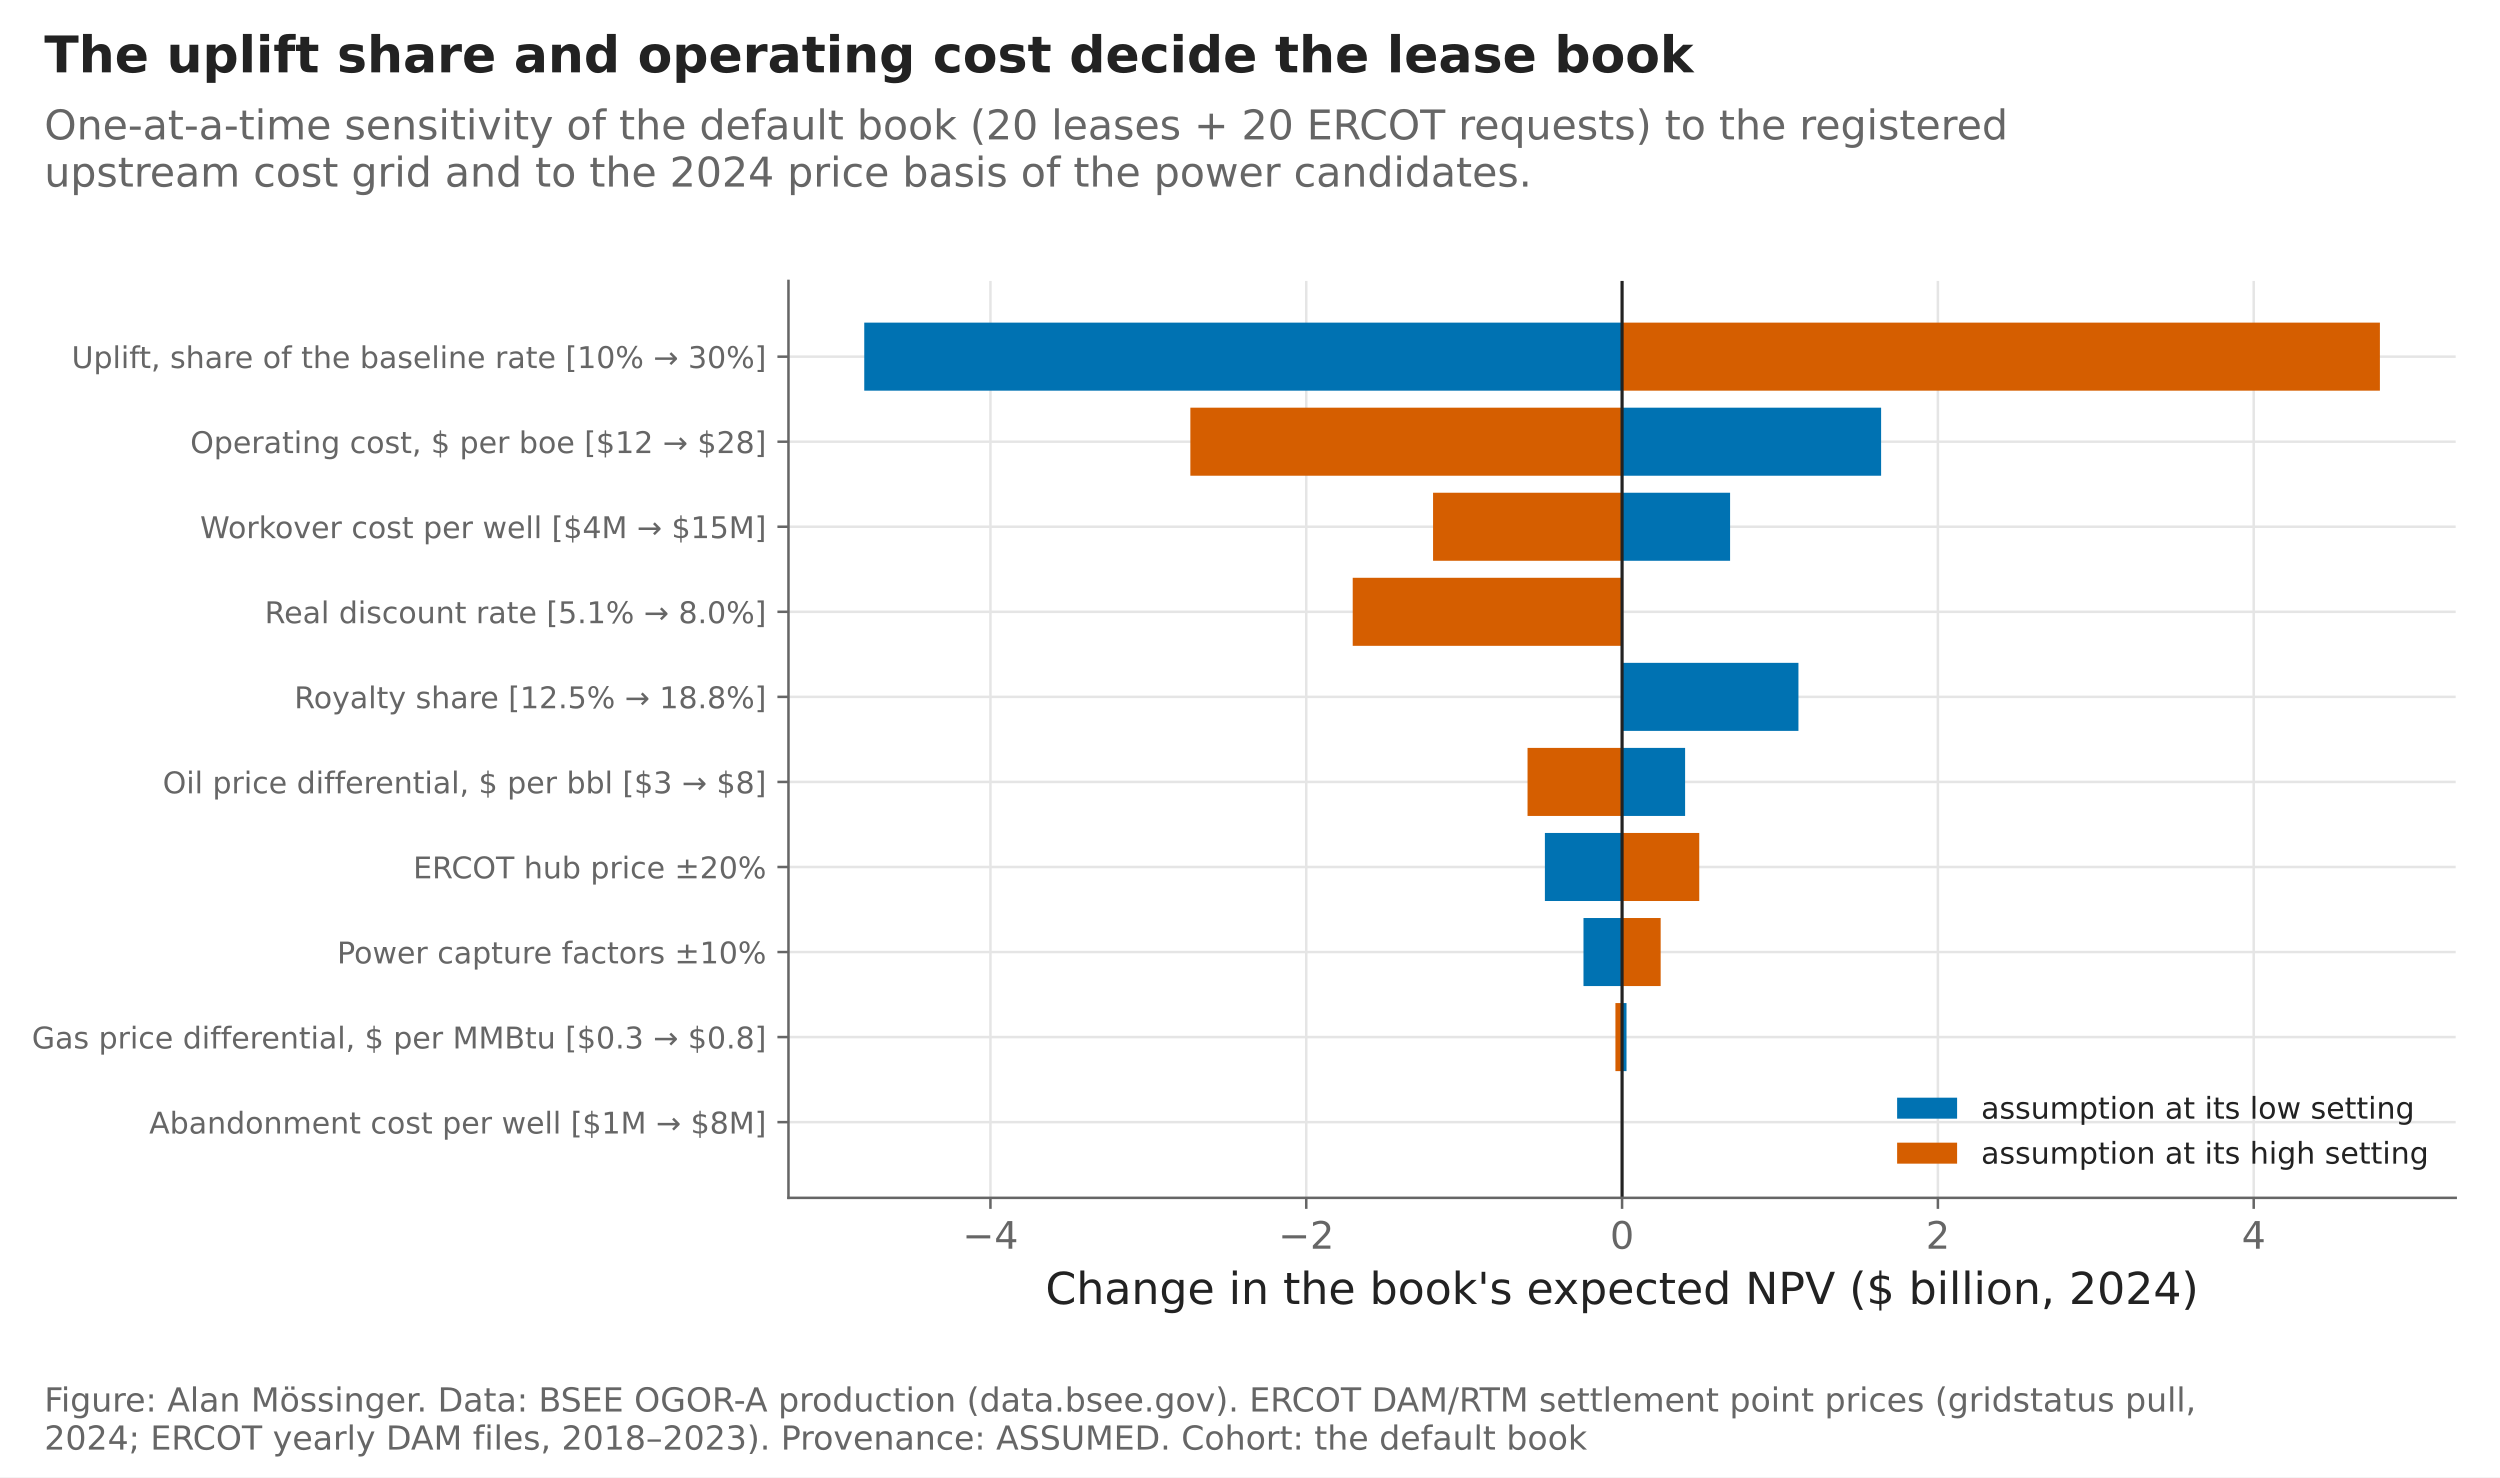
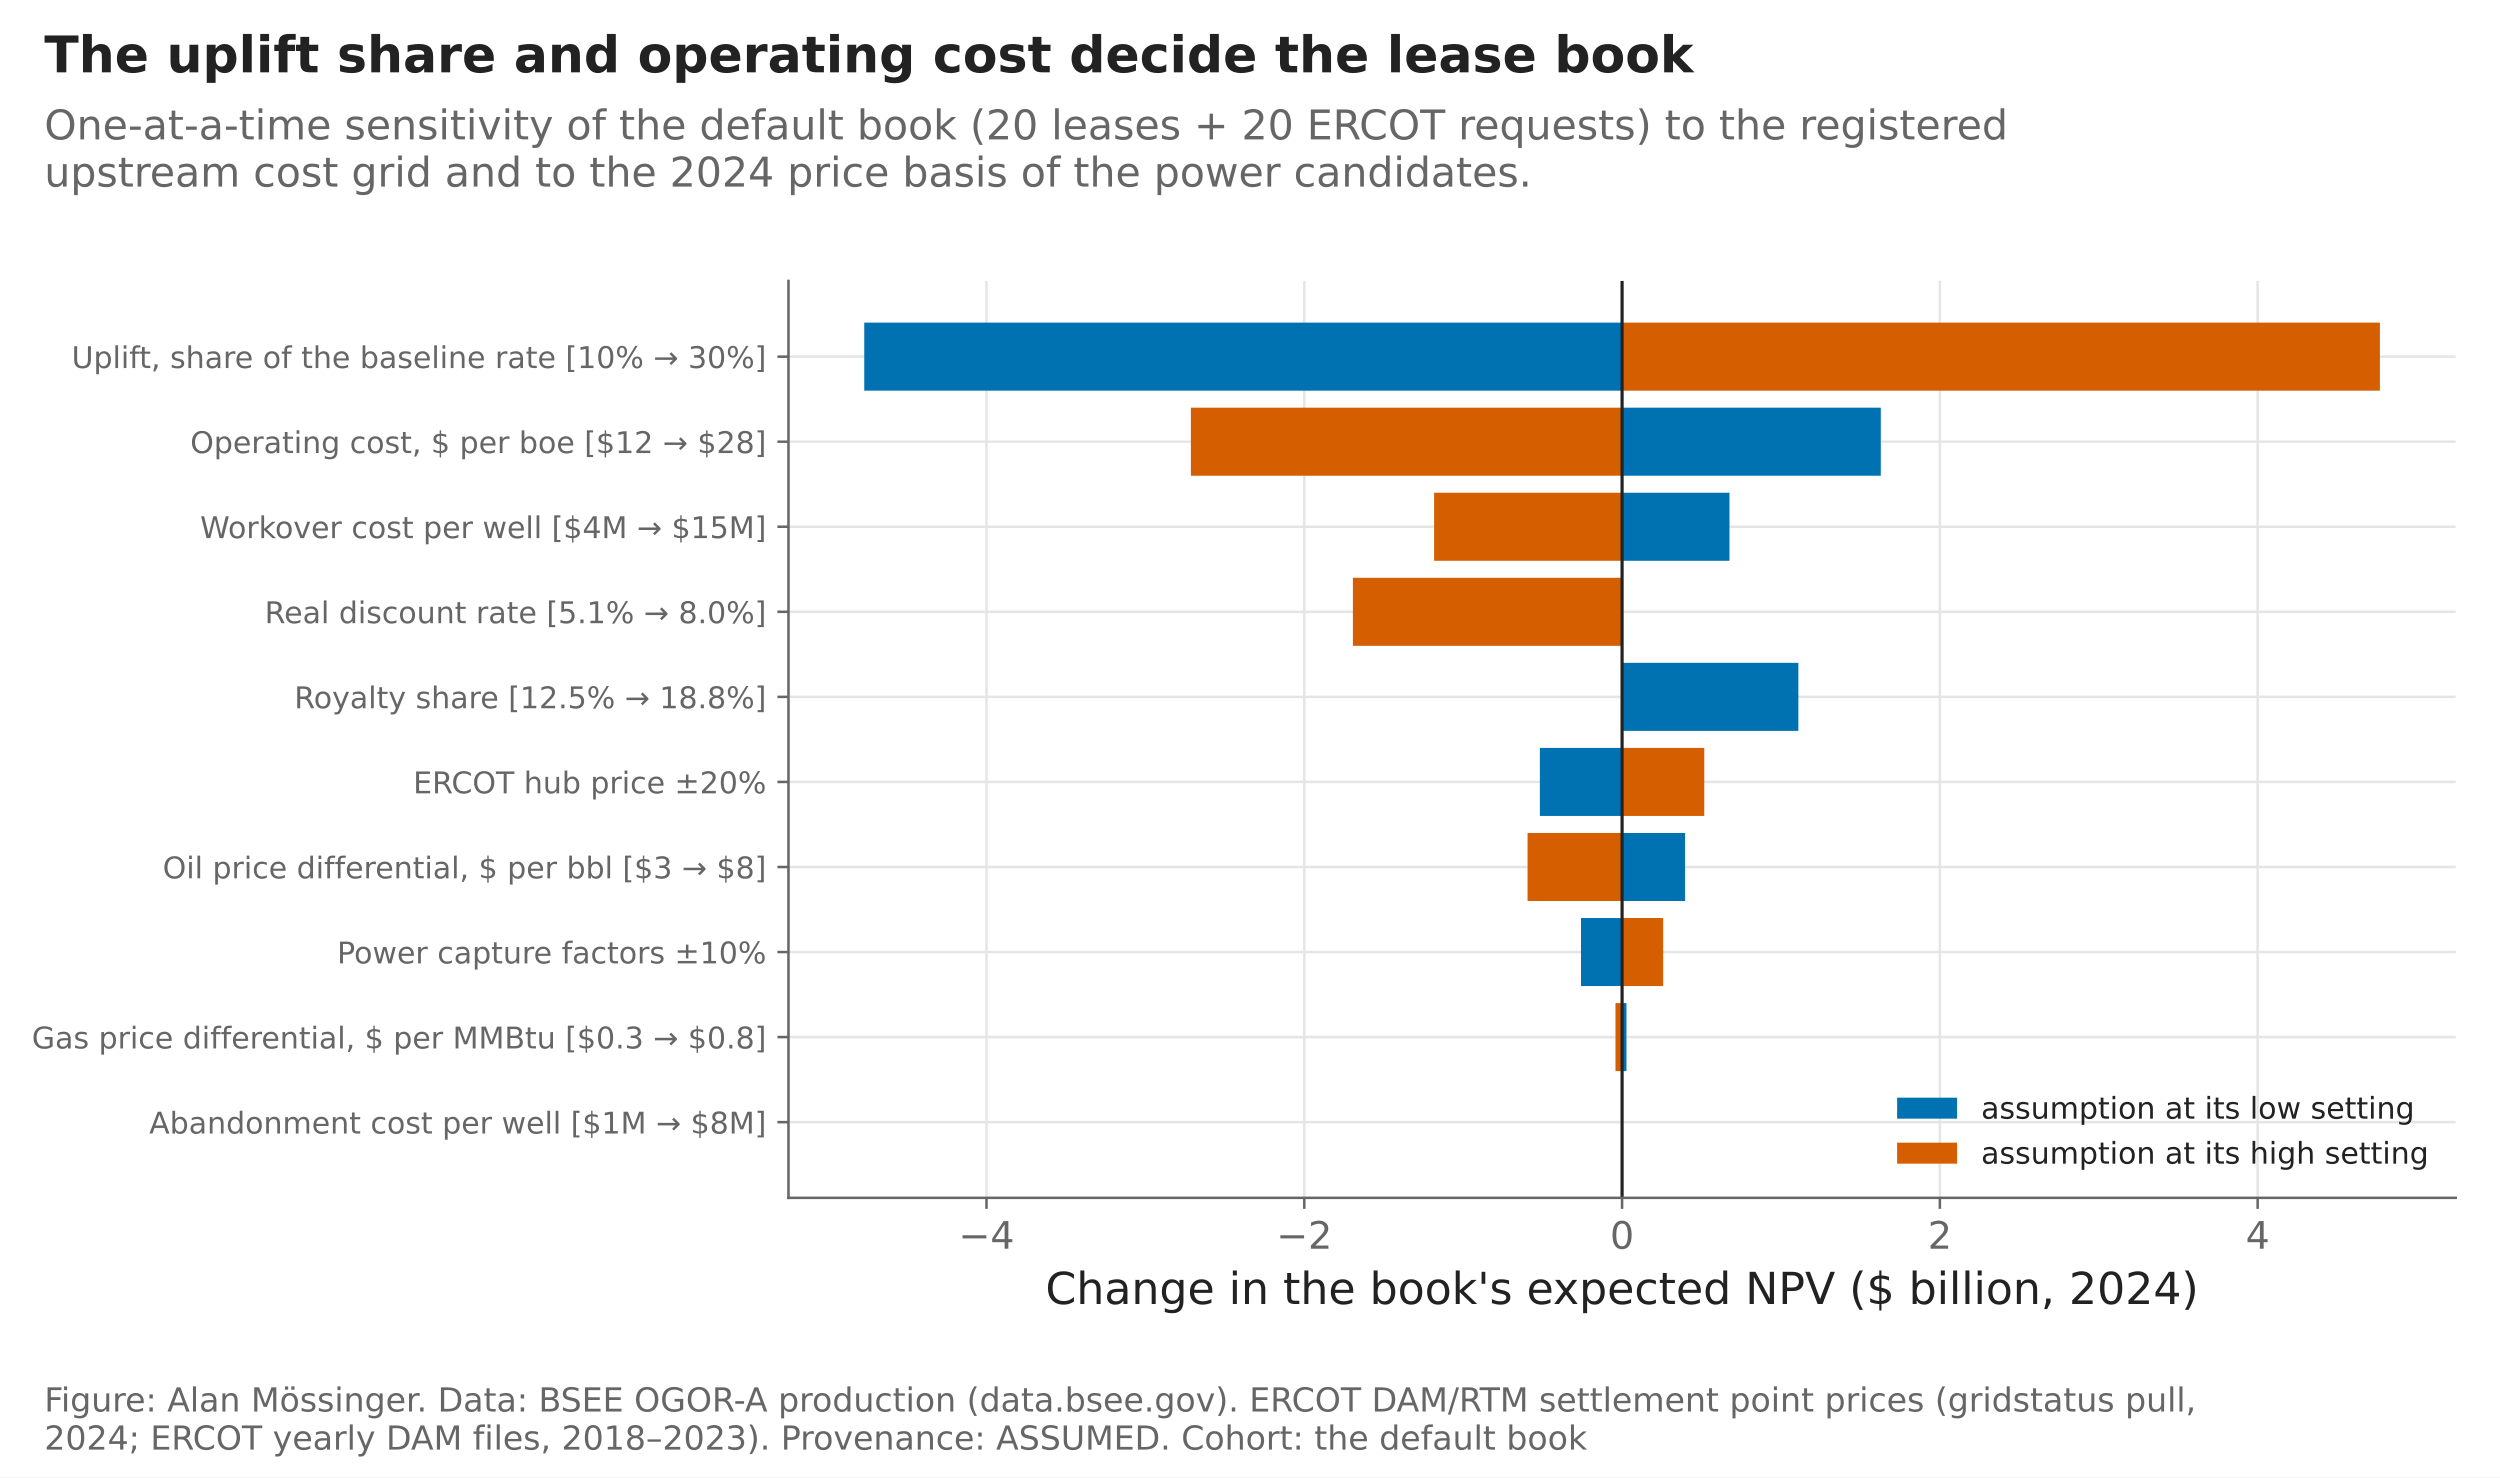
<svg xmlns="http://www.w3.org/2000/svg" xmlns:xlink="http://www.w3.org/1999/xlink" width="792pt" height="468pt" viewBox="0 0 792 468" version="1.1">
  <defs>
    <style type="text/css">*{stroke-linejoin: round; stroke-linecap: butt}</style>
  </defs>
  <g id="figure_1">
    <g id="patch_1">
      <path d="M 0 468  L 792 468  L 792 0  L 0 0  z " style="fill: #ffffff" />
    </g>
    <g id="axes_1">
      <g id="patch_2">
        <path d="M 249.786 379.478  L 777.96 379.478  L 777.96 89.004  L 249.786 89.004  z " style="fill: #ffffff" />
      </g>
      <g id="matplotlib.axis_1">
        <g id="xtick_1">
          <g id="line2d_1">
-             <path d="M 313.77 379.478  L 313.77 89.004  " clip-path="url(#pf5fe429844)" style="fill: none; stroke: #e5e5e5; stroke-width: 0.8; stroke-linecap: square" />
+             <path d="M 312.52 379.478  L 312.52 89.004  " clip-path="url(#pf5fe429844)" style="fill: none; stroke: #e5e5e5; stroke-width: 0.8; stroke-linecap: square" />
          </g>
          <g id="line2d_2">
            <defs>
              <path id="me00eba5936" d="M 0 0  L 0 3.5  " style="stroke: #666666; stroke-width: 0.8" />
            </defs>
            <g>
-               <use xlink:href="#me00eba5936" x="313.77" y="379.478" style="fill: #666666; stroke: #666666; stroke-width: 0.8" />
+               <use xlink:href="#me00eba5936" x="312.52" y="379.478" style="fill: #666666; stroke: #666666; stroke-width: 0.8" />
            </g>
          </g>
          <g id="text_1">
-             <text style="font-size: 12px; font-family: 'DejaVu Sans', 'Bitstream Vera Sans', 'Computer Modern Sans Serif', 'Lucida Grande', 'Verdana', 'Geneva', 'Lucid', 'Arial', 'Helvetica', 'Avant Garde', sans-serif; text-anchor: middle; fill: #666666" x="313.77" y="395.595" transform="rotate(-0 313.7699 395.5952)">−4</text>
+             <text style="font-size: 12px; font-family: 'DejaVu Sans', 'Bitstream Vera Sans', 'Computer Modern Sans Serif', 'Lucida Grande', 'Verdana', 'Geneva', 'Lucid', 'Arial', 'Helvetica', 'Avant Garde', sans-serif; text-anchor: middle; fill: #666666" x="312.52" y="395.595" transform="rotate(-0 312.5199 395.5952)">−4</text>
          </g>
        </g>
        <g id="xtick_2">
          <g id="line2d_3">
-             <path d="M 413.822 379.478  L 413.822 89.004  " clip-path="url(#pf5fe429844)" style="fill: none; stroke: #e5e5e5; stroke-width: 0.8; stroke-linecap: square" />
+             <path d="M 413.197 379.478  L 413.197 89.004  " clip-path="url(#pf5fe429844)" style="fill: none; stroke: #e5e5e5; stroke-width: 0.8; stroke-linecap: square" />
          </g>
          <g id="line2d_4">
            <g>
-               <use xlink:href="#me00eba5936" x="413.822" y="379.478" style="fill: #666666; stroke: #666666; stroke-width: 0.8" />
+               <use xlink:href="#me00eba5936" x="413.197" y="379.478" style="fill: #666666; stroke: #666666; stroke-width: 0.8" />
            </g>
          </g>
          <g id="text_2">
-             <text style="font-size: 12px; font-family: 'DejaVu Sans', 'Bitstream Vera Sans', 'Computer Modern Sans Serif', 'Lucida Grande', 'Verdana', 'Geneva', 'Lucid', 'Arial', 'Helvetica', 'Avant Garde', sans-serif; text-anchor: middle; fill: #666666" x="413.822" y="395.595" transform="rotate(-0 413.8215 395.5952)">−2</text>
+             <text style="font-size: 12px; font-family: 'DejaVu Sans', 'Bitstream Vera Sans', 'Computer Modern Sans Serif', 'Lucida Grande', 'Verdana', 'Geneva', 'Lucid', 'Arial', 'Helvetica', 'Avant Garde', sans-serif; text-anchor: middle; fill: #666666" x="413.197" y="395.595" transform="rotate(-0 413.1965 395.5952)">−2</text>
          </g>
        </g>
        <g id="xtick_3">
          <g id="line2d_5">
            <path d="M 513.873 379.478  L 513.873 89.004  " clip-path="url(#pf5fe429844)" style="fill: none; stroke: #e5e5e5; stroke-width: 0.8; stroke-linecap: square" />
          </g>
          <g id="line2d_6">
            <g>
              <use xlink:href="#me00eba5936" x="513.873" y="379.478" style="fill: #666666; stroke: #666666; stroke-width: 0.8" />
            </g>
          </g>
          <g id="text_3">
            <text style="font-size: 12px; font-family: 'DejaVu Sans', 'Bitstream Vera Sans', 'Computer Modern Sans Serif', 'Lucida Grande', 'Verdana', 'Geneva', 'Lucid', 'Arial', 'Helvetica', 'Avant Garde', sans-serif; text-anchor: middle; fill: #666666" x="513.873" y="395.595" transform="rotate(-0 513.8731 395.5952)">0</text>
          </g>
        </g>
        <g id="xtick_4">
          <g id="line2d_7">
-             <path d="M 613.925 379.478  L 613.925 89.004  " clip-path="url(#pf5fe429844)" style="fill: none; stroke: #e5e5e5; stroke-width: 0.8; stroke-linecap: square" />
+             <path d="M 614.55 379.478  L 614.55 89.004  " clip-path="url(#pf5fe429844)" style="fill: none; stroke: #e5e5e5; stroke-width: 0.8; stroke-linecap: square" />
          </g>
          <g id="line2d_8">
            <g>
-               <use xlink:href="#me00eba5936" x="613.925" y="379.478" style="fill: #666666; stroke: #666666; stroke-width: 0.8" />
+               <use xlink:href="#me00eba5936" x="614.55" y="379.478" style="fill: #666666; stroke: #666666; stroke-width: 0.8" />
            </g>
          </g>
          <g id="text_4">
-             <text style="font-size: 12px; font-family: 'DejaVu Sans', 'Bitstream Vera Sans', 'Computer Modern Sans Serif', 'Lucida Grande', 'Verdana', 'Geneva', 'Lucid', 'Arial', 'Helvetica', 'Avant Garde', sans-serif; text-anchor: middle; fill: #666666" x="613.925" y="395.595" transform="rotate(-0 613.9247 395.5952)">2</text>
+             <text style="font-size: 12px; font-family: 'DejaVu Sans', 'Bitstream Vera Sans', 'Computer Modern Sans Serif', 'Lucida Grande', 'Verdana', 'Geneva', 'Lucid', 'Arial', 'Helvetica', 'Avant Garde', sans-serif; text-anchor: middle; fill: #666666" x="614.55" y="395.595" transform="rotate(-0 614.5497 395.5952)">2</text>
          </g>
        </g>
        <g id="xtick_5">
          <g id="line2d_9">
-             <path d="M 713.976 379.478  L 713.976 89.004  " clip-path="url(#pf5fe429844)" style="fill: none; stroke: #e5e5e5; stroke-width: 0.8; stroke-linecap: square" />
+             <path d="M 715.226 379.478  L 715.226 89.004  " clip-path="url(#pf5fe429844)" style="fill: none; stroke: #e5e5e5; stroke-width: 0.8; stroke-linecap: square" />
          </g>
          <g id="line2d_10">
            <g>
-               <use xlink:href="#me00eba5936" x="713.976" y="379.478" style="fill: #666666; stroke: #666666; stroke-width: 0.8" />
+               <use xlink:href="#me00eba5936" x="715.226" y="379.478" style="fill: #666666; stroke: #666666; stroke-width: 0.8" />
            </g>
          </g>
          <g id="text_5">
-             <text style="font-size: 12px; font-family: 'DejaVu Sans', 'Bitstream Vera Sans', 'Computer Modern Sans Serif', 'Lucida Grande', 'Verdana', 'Geneva', 'Lucid', 'Arial', 'Helvetica', 'Avant Garde', sans-serif; text-anchor: middle; fill: #666666" x="713.976" y="395.595" transform="rotate(-0 713.9763 395.5952)">4</text>
+             <text style="font-size: 12px; font-family: 'DejaVu Sans', 'Bitstream Vera Sans', 'Computer Modern Sans Serif', 'Lucida Grande', 'Verdana', 'Geneva', 'Lucid', 'Arial', 'Helvetica', 'Avant Garde', sans-serif; text-anchor: middle; fill: #666666" x="715.226" y="395.595" transform="rotate(-0 715.2263 395.5952)">4</text>
          </g>
        </g>
        <g id="text_6">
          <text style="font-size: 14px; font-family: 'DejaVu Sans', 'Bitstream Vera Sans', 'Computer Modern Sans Serif', 'Lucida Grande', 'Verdana', 'Geneva', 'Lucid', 'Arial', 'Helvetica', 'Avant Garde', sans-serif; text-anchor: middle; fill: #222222" x="513.873" y="413.116" transform="rotate(-0 513.8731 413.1158)">Change in the book's expected NPV ($ billion, 2024)</text>
        </g>
      </g>
      <g id="matplotlib.axis_2">
        <g id="ytick_1">
          <g id="line2d_11">
            <path d="M 249.786 355.496  L 777.96 355.496  " clip-path="url(#pf5fe429844)" style="fill: none; stroke: #e5e5e5; stroke-width: 0.8; stroke-linecap: square" />
          </g>
          <g id="line2d_12">
            <defs>
              <path id="mce5acbc380" d="M 0 0  L -3.5 0  " style="stroke: #666666; stroke-width: 0.8" />
            </defs>
            <g>
              <use xlink:href="#mce5acbc380" x="249.786" y="355.496" style="fill: #666666; stroke: #666666; stroke-width: 0.8" />
            </g>
          </g>
          <g id="text_7">
            <text style="font-size: 9.5px; font-family: 'DejaVu Sans', 'Bitstream Vera Sans', 'Computer Modern Sans Serif', 'Lucida Grande', 'Verdana', 'Geneva', 'Lucid', 'Arial', 'Helvetica', 'Avant Garde', sans-serif; text-anchor: end; fill: #666666" x="242.786" y="359.106" transform="rotate(-0 242.7862 359.1056)">Abandonment cost per well  [$1M → $8M]</text>
          </g>
        </g>
        <g id="ytick_2">
          <g id="line2d_13">
            <path d="M 249.786 328.551  L 777.96 328.551  " clip-path="url(#pf5fe429844)" style="fill: none; stroke: #e5e5e5; stroke-width: 0.8; stroke-linecap: square" />
          </g>
          <g id="line2d_14">
            <g>
              <use xlink:href="#mce5acbc380" x="249.786" y="328.551" style="fill: #666666; stroke: #666666; stroke-width: 0.8" />
            </g>
          </g>
          <g id="text_8">
            <text style="font-size: 9.5px; font-family: 'DejaVu Sans', 'Bitstream Vera Sans', 'Computer Modern Sans Serif', 'Lucida Grande', 'Verdana', 'Geneva', 'Lucid', 'Arial', 'Helvetica', 'Avant Garde', sans-serif; text-anchor: end; fill: #666666" x="242.786" y="332.16" transform="rotate(-0 242.7862 332.16)">Gas price differential, $ per MMBtu  [$0.3 → $0.8]</text>
          </g>
        </g>
        <g id="ytick_3">
          <g id="line2d_15">
            <path d="M 249.786 301.605  L 777.96 301.605  " clip-path="url(#pf5fe429844)" style="fill: none; stroke: #e5e5e5; stroke-width: 0.8; stroke-linecap: square" />
          </g>
          <g id="line2d_16">
            <g>
              <use xlink:href="#mce5acbc380" x="249.786" y="301.605" style="fill: #666666; stroke: #666666; stroke-width: 0.8" />
            </g>
          </g>
          <g id="text_9">
            <text style="font-size: 9.5px; font-family: 'DejaVu Sans', 'Bitstream Vera Sans', 'Computer Modern Sans Serif', 'Lucida Grande', 'Verdana', 'Geneva', 'Lucid', 'Arial', 'Helvetica', 'Avant Garde', sans-serif; text-anchor: end; fill: #666666" x="242.786" y="305.214" transform="rotate(-0 242.7862 305.2144)">Power capture factors ±10%</text>
          </g>
        </g>
        <g id="ytick_4">
          <g id="line2d_17">
            <path d="M 249.786 274.659  L 777.96 274.659  " clip-path="url(#pf5fe429844)" style="fill: none; stroke: #e5e5e5; stroke-width: 0.8; stroke-linecap: square" />
          </g>
          <g id="line2d_18">
            <g>
              <use xlink:href="#mce5acbc380" x="249.786" y="274.659" style="fill: #666666; stroke: #666666; stroke-width: 0.8" />
            </g>
          </g>
          <g id="text_10">
-             <text style="font-size: 9.5px; font-family: 'DejaVu Sans', 'Bitstream Vera Sans', 'Computer Modern Sans Serif', 'Lucida Grande', 'Verdana', 'Geneva', 'Lucid', 'Arial', 'Helvetica', 'Avant Garde', sans-serif; text-anchor: end; fill: #666666" x="242.786" y="278.269" transform="rotate(-0 242.7862 278.2687)">ERCOT hub price ±20%</text>
+             <text style="font-size: 9.5px; font-family: 'DejaVu Sans', 'Bitstream Vera Sans', 'Computer Modern Sans Serif', 'Lucida Grande', 'Verdana', 'Geneva', 'Lucid', 'Arial', 'Helvetica', 'Avant Garde', sans-serif; text-anchor: end; fill: #666666" x="242.786" y="278.269" transform="rotate(-0 242.7862 278.2687)">Oil price differential, $ per bbl  [$3 → $8]</text>
          </g>
        </g>
        <g id="ytick_5">
          <g id="line2d_19">
            <path d="M 249.786 247.714  L 777.96 247.714  " clip-path="url(#pf5fe429844)" style="fill: none; stroke: #e5e5e5; stroke-width: 0.8; stroke-linecap: square" />
          </g>
          <g id="line2d_20">
            <g>
              <use xlink:href="#mce5acbc380" x="249.786" y="247.714" style="fill: #666666; stroke: #666666; stroke-width: 0.8" />
            </g>
          </g>
          <g id="text_11">
-             <text style="font-size: 9.5px; font-family: 'DejaVu Sans', 'Bitstream Vera Sans', 'Computer Modern Sans Serif', 'Lucida Grande', 'Verdana', 'Geneva', 'Lucid', 'Arial', 'Helvetica', 'Avant Garde', sans-serif; text-anchor: end; fill: #666666" x="242.786" y="251.323" transform="rotate(-0 242.7862 251.3231)">Oil price differential, $ per bbl  [$3 → $8]</text>
+             <text style="font-size: 9.5px; font-family: 'DejaVu Sans', 'Bitstream Vera Sans', 'Computer Modern Sans Serif', 'Lucida Grande', 'Verdana', 'Geneva', 'Lucid', 'Arial', 'Helvetica', 'Avant Garde', sans-serif; text-anchor: end; fill: #666666" x="242.786" y="251.323" transform="rotate(-0 242.7862 251.3231)">ERCOT hub price ±20%</text>
          </g>
        </g>
        <g id="ytick_6">
          <g id="line2d_21">
            <path d="M 249.786 220.768  L 777.96 220.768  " clip-path="url(#pf5fe429844)" style="fill: none; stroke: #e5e5e5; stroke-width: 0.8; stroke-linecap: square" />
          </g>
          <g id="line2d_22">
            <g>
              <use xlink:href="#mce5acbc380" x="249.786" y="220.768" style="fill: #666666; stroke: #666666; stroke-width: 0.8" />
            </g>
          </g>
          <g id="text_12">
            <text style="font-size: 9.5px; font-family: 'DejaVu Sans', 'Bitstream Vera Sans', 'Computer Modern Sans Serif', 'Lucida Grande', 'Verdana', 'Geneva', 'Lucid', 'Arial', 'Helvetica', 'Avant Garde', sans-serif; text-anchor: end; fill: #666666" x="242.786" y="224.377" transform="rotate(-0 242.7862 224.3774)">Royalty share  [12.5% → 18.8%]</text>
          </g>
        </g>
        <g id="ytick_7">
          <g id="line2d_23">
            <path d="M 249.786 193.823  L 777.96 193.823  " clip-path="url(#pf5fe429844)" style="fill: none; stroke: #e5e5e5; stroke-width: 0.8; stroke-linecap: square" />
          </g>
          <g id="line2d_24">
            <g>
              <use xlink:href="#mce5acbc380" x="249.786" y="193.823" style="fill: #666666; stroke: #666666; stroke-width: 0.8" />
            </g>
          </g>
          <g id="text_13">
            <text style="font-size: 9.5px; font-family: 'DejaVu Sans', 'Bitstream Vera Sans', 'Computer Modern Sans Serif', 'Lucida Grande', 'Verdana', 'Geneva', 'Lucid', 'Arial', 'Helvetica', 'Avant Garde', sans-serif; text-anchor: end; fill: #666666" x="242.786" y="197.432" transform="rotate(-0 242.7862 197.4318)">Real discount rate  [5.1% → 8.0%]</text>
          </g>
        </g>
        <g id="ytick_8">
          <g id="line2d_25">
            <path d="M 249.786 166.877  L 777.96 166.877  " clip-path="url(#pf5fe429844)" style="fill: none; stroke: #e5e5e5; stroke-width: 0.8; stroke-linecap: square" />
          </g>
          <g id="line2d_26">
            <g>
              <use xlink:href="#mce5acbc380" x="249.786" y="166.877" style="fill: #666666; stroke: #666666; stroke-width: 0.8" />
            </g>
          </g>
          <g id="text_14">
            <text style="font-size: 9.5px; font-family: 'DejaVu Sans', 'Bitstream Vera Sans', 'Computer Modern Sans Serif', 'Lucida Grande', 'Verdana', 'Geneva', 'Lucid', 'Arial', 'Helvetica', 'Avant Garde', sans-serif; text-anchor: end; fill: #666666" x="242.786" y="170.486" transform="rotate(-0 242.7862 170.4862)">Workover cost per well  [$4M → $15M]</text>
          </g>
        </g>
        <g id="ytick_9">
          <g id="line2d_27">
            <path d="M 249.786 139.931  L 777.96 139.931  " clip-path="url(#pf5fe429844)" style="fill: none; stroke: #e5e5e5; stroke-width: 0.8; stroke-linecap: square" />
          </g>
          <g id="line2d_28">
            <g>
              <use xlink:href="#mce5acbc380" x="249.786" y="139.931" style="fill: #666666; stroke: #666666; stroke-width: 0.8" />
            </g>
          </g>
          <g id="text_15">
            <text style="font-size: 9.5px; font-family: 'DejaVu Sans', 'Bitstream Vera Sans', 'Computer Modern Sans Serif', 'Lucida Grande', 'Verdana', 'Geneva', 'Lucid', 'Arial', 'Helvetica', 'Avant Garde', sans-serif; text-anchor: end; fill: #666666" x="242.786" y="143.541" transform="rotate(-0 242.7862 143.5405)">Operating cost, $ per boe  [$12 → $28]</text>
          </g>
        </g>
        <g id="ytick_10">
          <g id="line2d_29">
            <path d="M 249.786 112.986  L 777.96 112.986  " clip-path="url(#pf5fe429844)" style="fill: none; stroke: #e5e5e5; stroke-width: 0.8; stroke-linecap: square" />
          </g>
          <g id="line2d_30">
            <g>
              <use xlink:href="#mce5acbc380" x="249.786" y="112.986" style="fill: #666666; stroke: #666666; stroke-width: 0.8" />
            </g>
          </g>
          <g id="text_16">
            <text style="font-size: 9.5px; font-family: 'DejaVu Sans', 'Bitstream Vera Sans', 'Computer Modern Sans Serif', 'Lucida Grande', 'Verdana', 'Geneva', 'Lucid', 'Arial', 'Helvetica', 'Avant Garde', sans-serif; text-anchor: end; fill: #666666" x="242.786" y="116.595" transform="rotate(-0 242.7862 116.5949)">Uplift, share of the baseline rate  [10% → 30%]</text>
          </g>
        </g>
      </g>
      <g id="patch_3">
        <path d="M 513.873 366.275  L 513.873 366.275  L 513.873 344.718  L 513.873 344.718  z " clip-path="url(#pf5fe429844)" style="fill: #0072b2" />
      </g>
      <g id="patch_4">
-         <path d="M 513.873 339.329  L 515.278 339.329  L 515.278 317.772  L 513.873 317.772  z " clip-path="url(#pf5fe429844)" style="fill: #0072b2" />
+         <path d="M 513.873 339.329  L 515.264 339.329  L 515.264 317.772  L 513.873 317.772  z " clip-path="url(#pf5fe429844)" style="fill: #0072b2" />
      </g>
      <g id="patch_5">
-         <path d="M 513.873 312.383  L 501.648 312.383  L 501.648 290.827  L 513.873 290.827  z " clip-path="url(#pf5fe429844)" style="fill: #0072b2" />
+         <path d="M 513.873 312.383  L 500.853 312.383  L 500.853 290.827  L 513.873 290.827  z " clip-path="url(#pf5fe429844)" style="fill: #0072b2" />
      </g>
      <g id="patch_6">
-         <path d="M 513.873 285.438  L 489.423 285.438  L 489.423 263.881  L 513.873 263.881  z " clip-path="url(#pf5fe429844)" style="fill: #0072b2" />
+         <path d="M 513.873 285.438  L 533.835 285.438  L 533.835 263.881  L 513.873 263.881  z " clip-path="url(#pf5fe429844)" style="fill: #0072b2" />
      </g>
      <g id="patch_7">
-         <path d="M 513.873 258.492  L 533.84 258.492  L 533.84 236.936  L 513.873 236.936  z " clip-path="url(#pf5fe429844)" style="fill: #0072b2" />
+         <path d="M 513.873 258.492  L 487.833 258.492  L 487.833 236.936  L 513.873 236.936  z " clip-path="url(#pf5fe429844)" style="fill: #0072b2" />
      </g>
      <g id="patch_8">
-         <path d="M 513.873 231.546  L 569.746 231.546  L 569.746 209.99  L 513.873 209.99  z " clip-path="url(#pf5fe429844)" style="fill: #0072b2" />
+         <path d="M 513.873 231.546  L 569.722 231.546  L 569.722 209.99  L 513.873 209.99  z " clip-path="url(#pf5fe429844)" style="fill: #0072b2" />
      </g>
      <g id="patch_9">
        <path d="M 513.873 204.601  L 513.873 204.601  L 513.873 183.044  L 513.873 183.044  z " clip-path="url(#pf5fe429844)" style="fill: #0072b2" />
      </g>
      <g id="patch_10">
-         <path d="M 513.873 177.655  L 548.091 177.655  L 548.091 156.099  L 513.873 156.099  z " clip-path="url(#pf5fe429844)" style="fill: #0072b2" />
+         <path d="M 513.873 177.655  L 547.902 177.655  L 547.902 156.099  L 513.873 156.099  z " clip-path="url(#pf5fe429844)" style="fill: #0072b2" />
      </g>
      <g id="patch_11">
-         <path d="M 513.873 150.71  L 595.934 150.71  L 595.934 129.153  L 513.873 129.153  z " clip-path="url(#pf5fe429844)" style="fill: #0072b2" />
+         <path d="M 513.873 150.71  L 595.833 150.71  L 595.833 129.153  L 513.873 129.153  z " clip-path="url(#pf5fe429844)" style="fill: #0072b2" />
      </g>
      <g id="patch_12">
        <path d="M 513.873 123.764  L 273.794 123.764  L 273.794 102.207  L 513.873 102.207  z " clip-path="url(#pf5fe429844)" style="fill: #0072b2" />
      </g>
      <g id="patch_13">
        <path d="M 513.873 366.275  L 513.873 366.275  L 513.873 344.718  L 513.873 344.718  z " clip-path="url(#pf5fe429844)" style="fill: #d55e00" />
      </g>
      <g id="patch_14">
-         <path d="M 513.873 339.329  L 511.766 339.329  L 511.766 317.772  L 513.873 317.772  z " clip-path="url(#pf5fe429844)" style="fill: #d55e00" />
+         <path d="M 513.873 339.329  L 511.787 339.329  L 511.787 317.772  L 513.873 317.772  z " clip-path="url(#pf5fe429844)" style="fill: #d55e00" />
      </g>
      <g id="patch_15">
-         <path d="M 513.873 312.383  L 526.098 312.383  L 526.098 290.827  L 513.873 290.827  z " clip-path="url(#pf5fe429844)" style="fill: #d55e00" />
+         <path d="M 513.873 312.383  L 526.893 312.383  L 526.893 290.827  L 513.873 290.827  z " clip-path="url(#pf5fe429844)" style="fill: #d55e00" />
      </g>
      <g id="patch_16">
-         <path d="M 513.873 285.438  L 538.323 285.438  L 538.323 263.881  L 513.873 263.881  z " clip-path="url(#pf5fe429844)" style="fill: #d55e00" />
+         <path d="M 513.873 285.438  L 483.93 285.438  L 483.93 263.881  L 513.873 263.881  z " clip-path="url(#pf5fe429844)" style="fill: #d55e00" />
      </g>
      <g id="patch_17">
-         <path d="M 513.873 258.492  L 483.923 258.492  L 483.923 236.936  L 513.873 236.936  z " clip-path="url(#pf5fe429844)" style="fill: #d55e00" />
+         <path d="M 513.873 258.492  L 539.913 258.492  L 539.913 236.936  L 513.873 236.936  z " clip-path="url(#pf5fe429844)" style="fill: #d55e00" />
      </g>
      <g id="patch_18">
        <path d="M 513.873 231.546  L 513.873 231.546  L 513.873 209.99  L 513.873 209.99  z " clip-path="url(#pf5fe429844)" style="fill: #d55e00" />
      </g>
      <g id="patch_19">
-         <path d="M 513.873 204.601  L 428.54 204.601  L 428.54 183.044  L 513.873 183.044  z " clip-path="url(#pf5fe429844)" style="fill: #d55e00" />
+         <path d="M 513.873 204.601  L 428.6 204.601  L 428.6 183.044  L 513.873 183.044  z " clip-path="url(#pf5fe429844)" style="fill: #d55e00" />
      </g>
      <g id="patch_20">
-         <path d="M 513.873 177.655  L 453.992 177.655  L 453.992 156.099  L 513.873 156.099  z " clip-path="url(#pf5fe429844)" style="fill: #d55e00" />
+         <path d="M 513.873 177.655  L 454.323 177.655  L 454.323 156.099  L 513.873 156.099  z " clip-path="url(#pf5fe429844)" style="fill: #d55e00" />
      </g>
      <g id="patch_21">
-         <path d="M 513.873 150.71  L 377.105 150.71  L 377.105 129.153  L 513.873 129.153  z " clip-path="url(#pf5fe429844)" style="fill: #d55e00" />
+         <path d="M 513.873 150.71  L 377.274 150.71  L 377.274 129.153  L 513.873 129.153  z " clip-path="url(#pf5fe429844)" style="fill: #d55e00" />
      </g>
      <g id="patch_22">
        <path d="M 513.873 123.764  L 753.952 123.764  L 753.952 102.207  L 513.873 102.207  z " clip-path="url(#pf5fe429844)" style="fill: #d55e00" />
      </g>
      <g id="line2d_31">
        <path d="M 513.873 379.478  L 513.873 89.004  " clip-path="url(#pf5fe429844)" style="fill: none; stroke: #222222; stroke-linecap: square" />
      </g>
      <g id="patch_23">
        <path d="M 249.786 379.478  L 249.786 89.004  " style="fill: none; stroke: #666666; stroke-width: 0.8; stroke-linejoin: miter; stroke-linecap: square" />
      </g>
      <g id="patch_24">
        <path d="M 249.786 379.478  L 777.96 379.478  " style="fill: none; stroke: #666666; stroke-width: 0.8; stroke-linejoin: miter; stroke-linecap: square" />
      </g>
      <g id="legend_1">
        <g id="patch_25">
          <path d="M 601.008 354.395  L 620.008 354.395  L 620.008 347.745  L 601.008 347.745  z " style="fill: #0072b2" />
        </g>
        <g id="text_17">
          <text style="font-size: 9.5px; font-family: 'DejaVu Sans', 'Bitstream Vera Sans', 'Computer Modern Sans Serif', 'Lucida Grande', 'Verdana', 'Geneva', 'Lucid', 'Arial', 'Helvetica', 'Avant Garde', sans-serif; text-anchor: start; fill: #222222" x="627.608" y="354.395" transform="rotate(-0 627.6077 354.395)">assumption at its low setting</text>
        </g>
        <g id="patch_26">
          <path d="M 601.008 368.646  L 620.008 368.646  L 620.008 361.996  L 601.008 361.996  z " style="fill: #d55e00" />
        </g>
        <g id="text_18">
          <text style="font-size: 9.5px; font-family: 'DejaVu Sans', 'Bitstream Vera Sans', 'Computer Modern Sans Serif', 'Lucida Grande', 'Verdana', 'Geneva', 'Lucid', 'Arial', 'Helvetica', 'Avant Garde', sans-serif; text-anchor: start; fill: #222222" x="627.608" y="368.646" transform="rotate(-0 627.6077 368.6458)">assumption at its high setting</text>
        </g>
      </g>
    </g>
    <g id="text_19">
      <text style="font-weight: 700; font-size: 16px; font-family: 'DejaVu Sans', 'Bitstream Vera Sans', 'Computer Modern Sans Serif', 'Lucida Grande', 'Verdana', 'Geneva', 'Lucid', 'Arial', 'Helvetica', 'Avant Garde', sans-serif; text-anchor: start; fill: #222222" x="14.04" y="22.913" transform="rotate(-0 14.04 22.9125)">The uplift share and operating cost decide the lease book</text>
    </g>
    <g id="text_20">
      <text style="font-size: 13px; font-family: 'DejaVu Sans', 'Bitstream Vera Sans', 'Computer Modern Sans Serif', 'Lucida Grande', 'Verdana', 'Geneva', 'Lucid', 'Arial', 'Helvetica', 'Avant Garde', sans-serif; fill: #666666" transform="translate(14.04 44.16619)">One-at-a-time sensitivity of the default book (20 leases + 20 ERCOT requests) to the registered</text>
      <text style="font-size: 13px; font-family: 'DejaVu Sans', 'Bitstream Vera Sans', 'Computer Modern Sans Serif', 'Lucida Grande', 'Verdana', 'Geneva', 'Lucid', 'Arial', 'Helvetica', 'Avant Garde', sans-serif; fill: #666666" transform="translate(14.04 59.11619)">upstream cost grid and to the 2024 price basis of the power candidates.</text>
    </g>
    <g id="text_21">
      <text style="font-size: 10.5px; font-family: 'DejaVu Sans', 'Bitstream Vera Sans', 'Computer Modern Sans Serif', 'Lucida Grande', 'Verdana', 'Geneva', 'Lucid', 'Arial', 'Helvetica', 'Avant Garde', sans-serif; fill: #666666" transform="translate(14.04 447.1688)">Figure: Alan Mössinger. Data: BSEE OGOR-A production (data.bsee.gov). ERCOT DAM/RTM settlement point prices (gridstatus pull,</text>
      <text style="font-size: 10.5px; font-family: 'DejaVu Sans', 'Bitstream Vera Sans', 'Computer Modern Sans Serif', 'Lucida Grande', 'Verdana', 'Geneva', 'Lucid', 'Arial', 'Helvetica', 'Avant Garde', sans-serif; fill: #666666" transform="translate(14.04 459.2438)">2024; ERCOT yearly DAM files, 2018–2023). Provenance: ASSUMED. Cohort: the default book</text>
    </g>
  </g>
  <defs>
    <clipPath id="pf5fe429844">
      <rect x="249.786" y="89.004" width="528.174" height="290.474" />
    </clipPath>
  </defs>
</svg>
